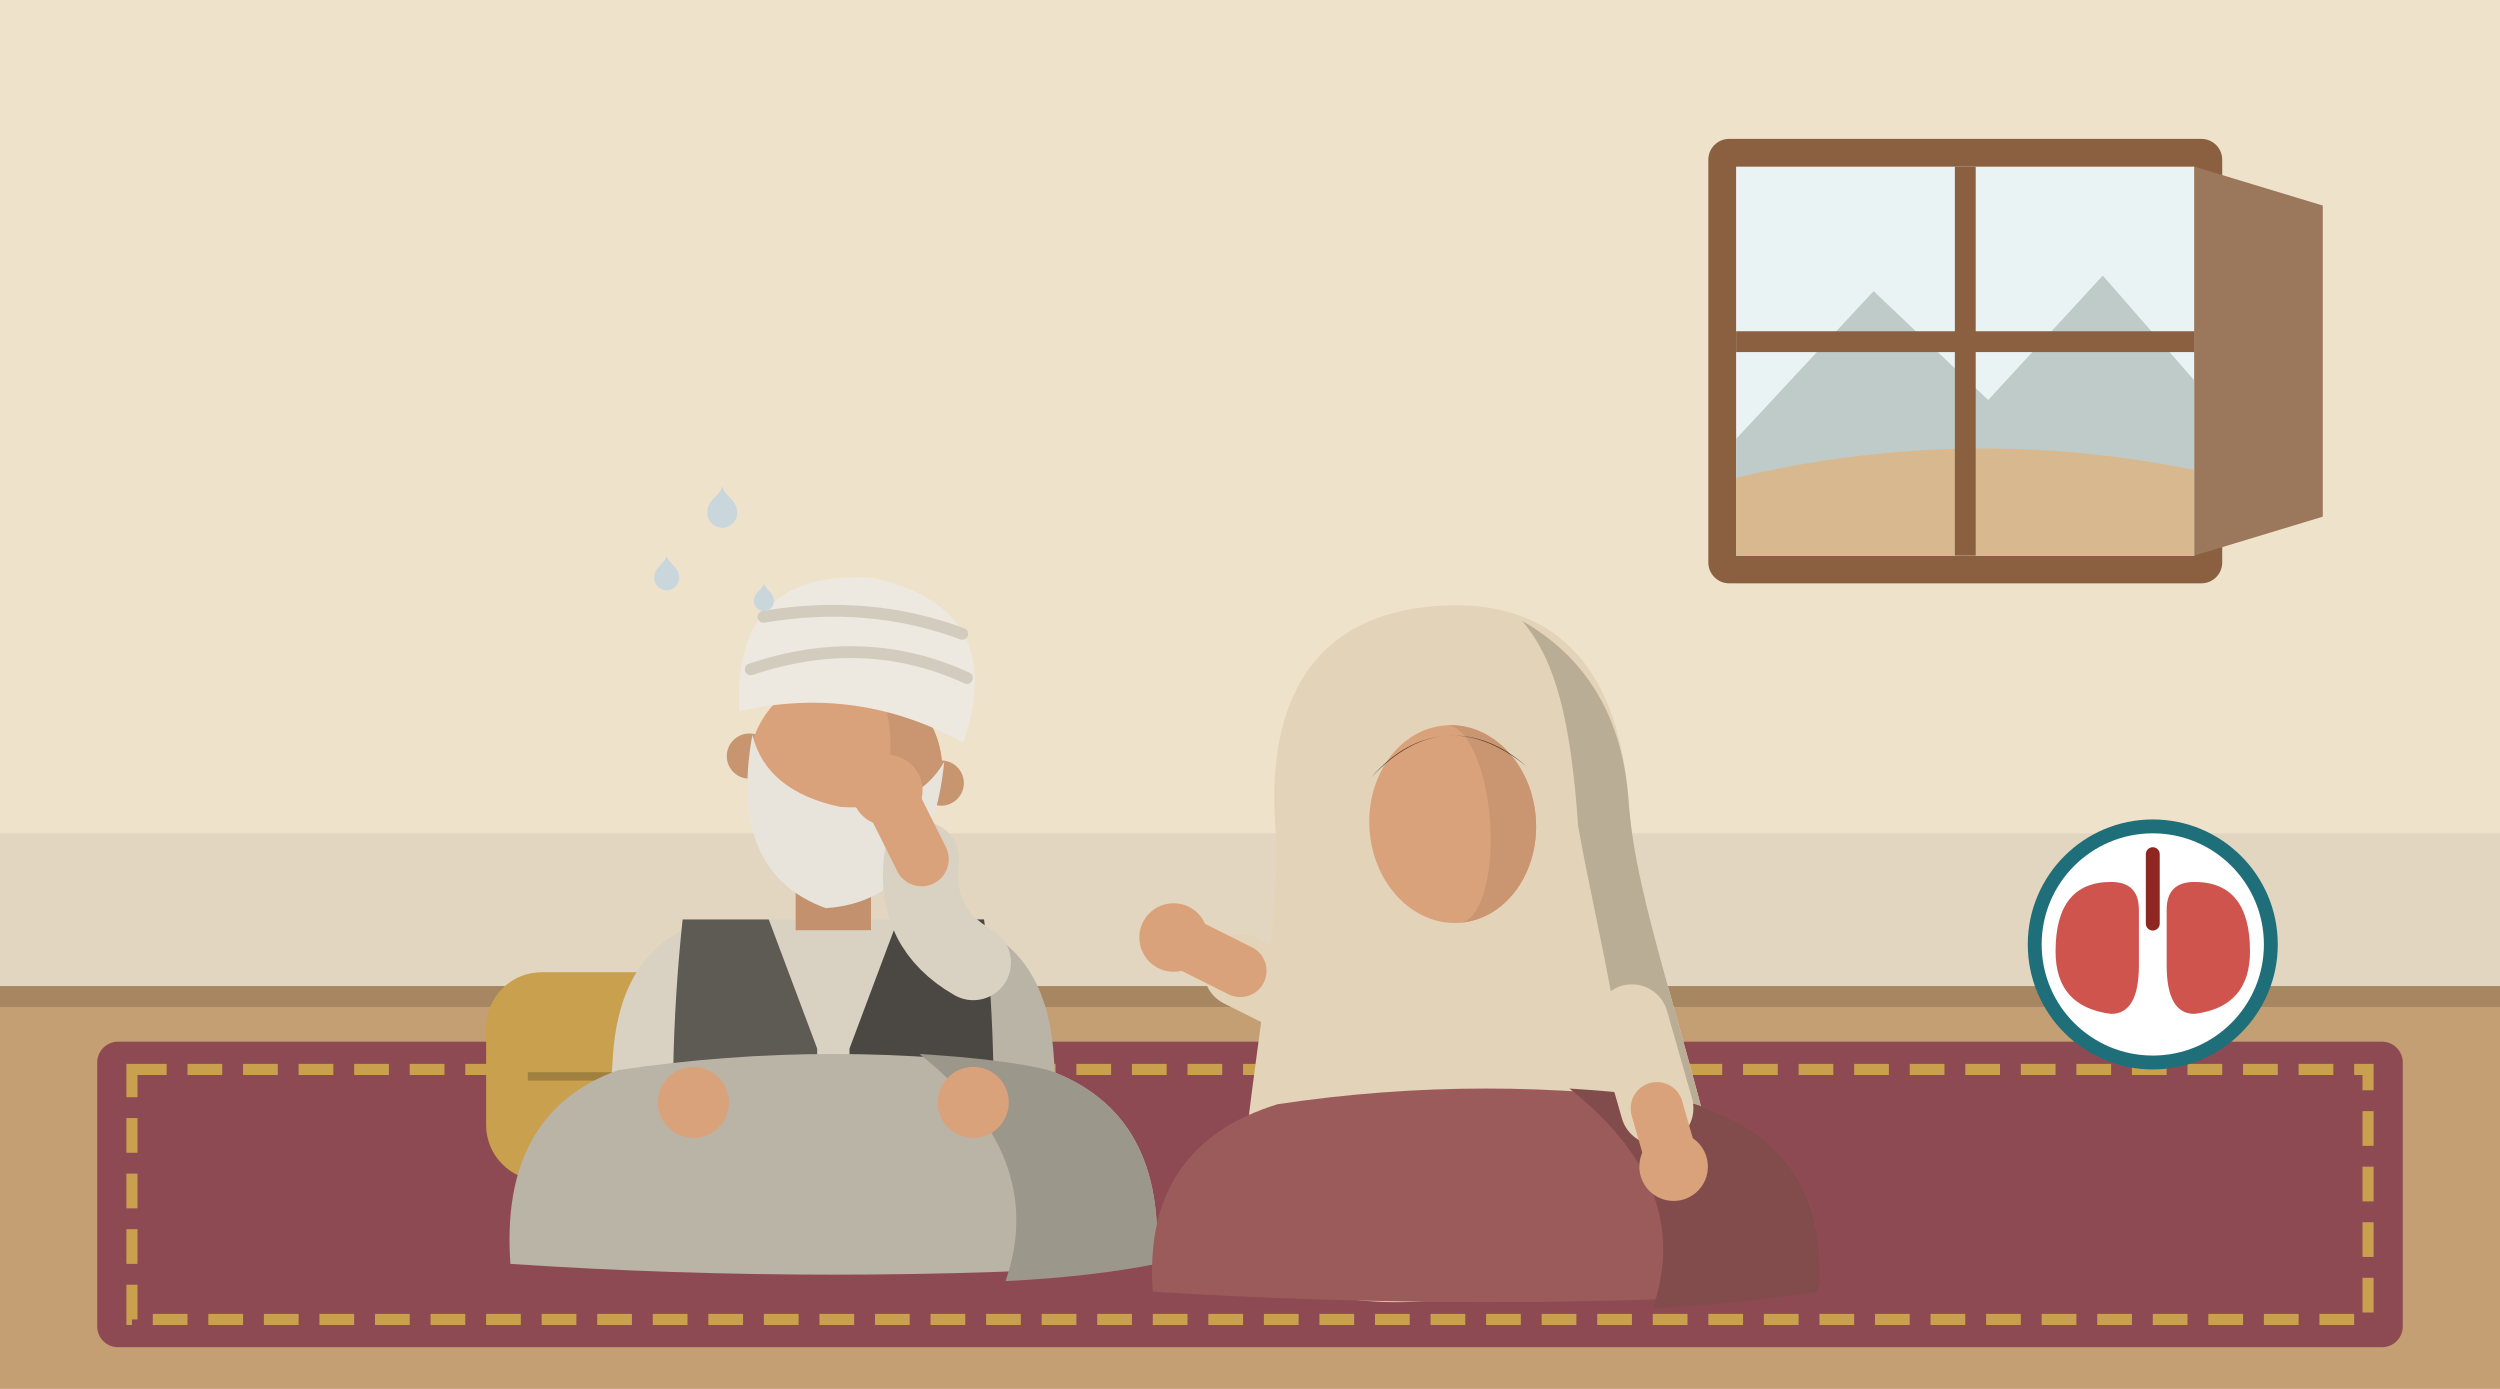
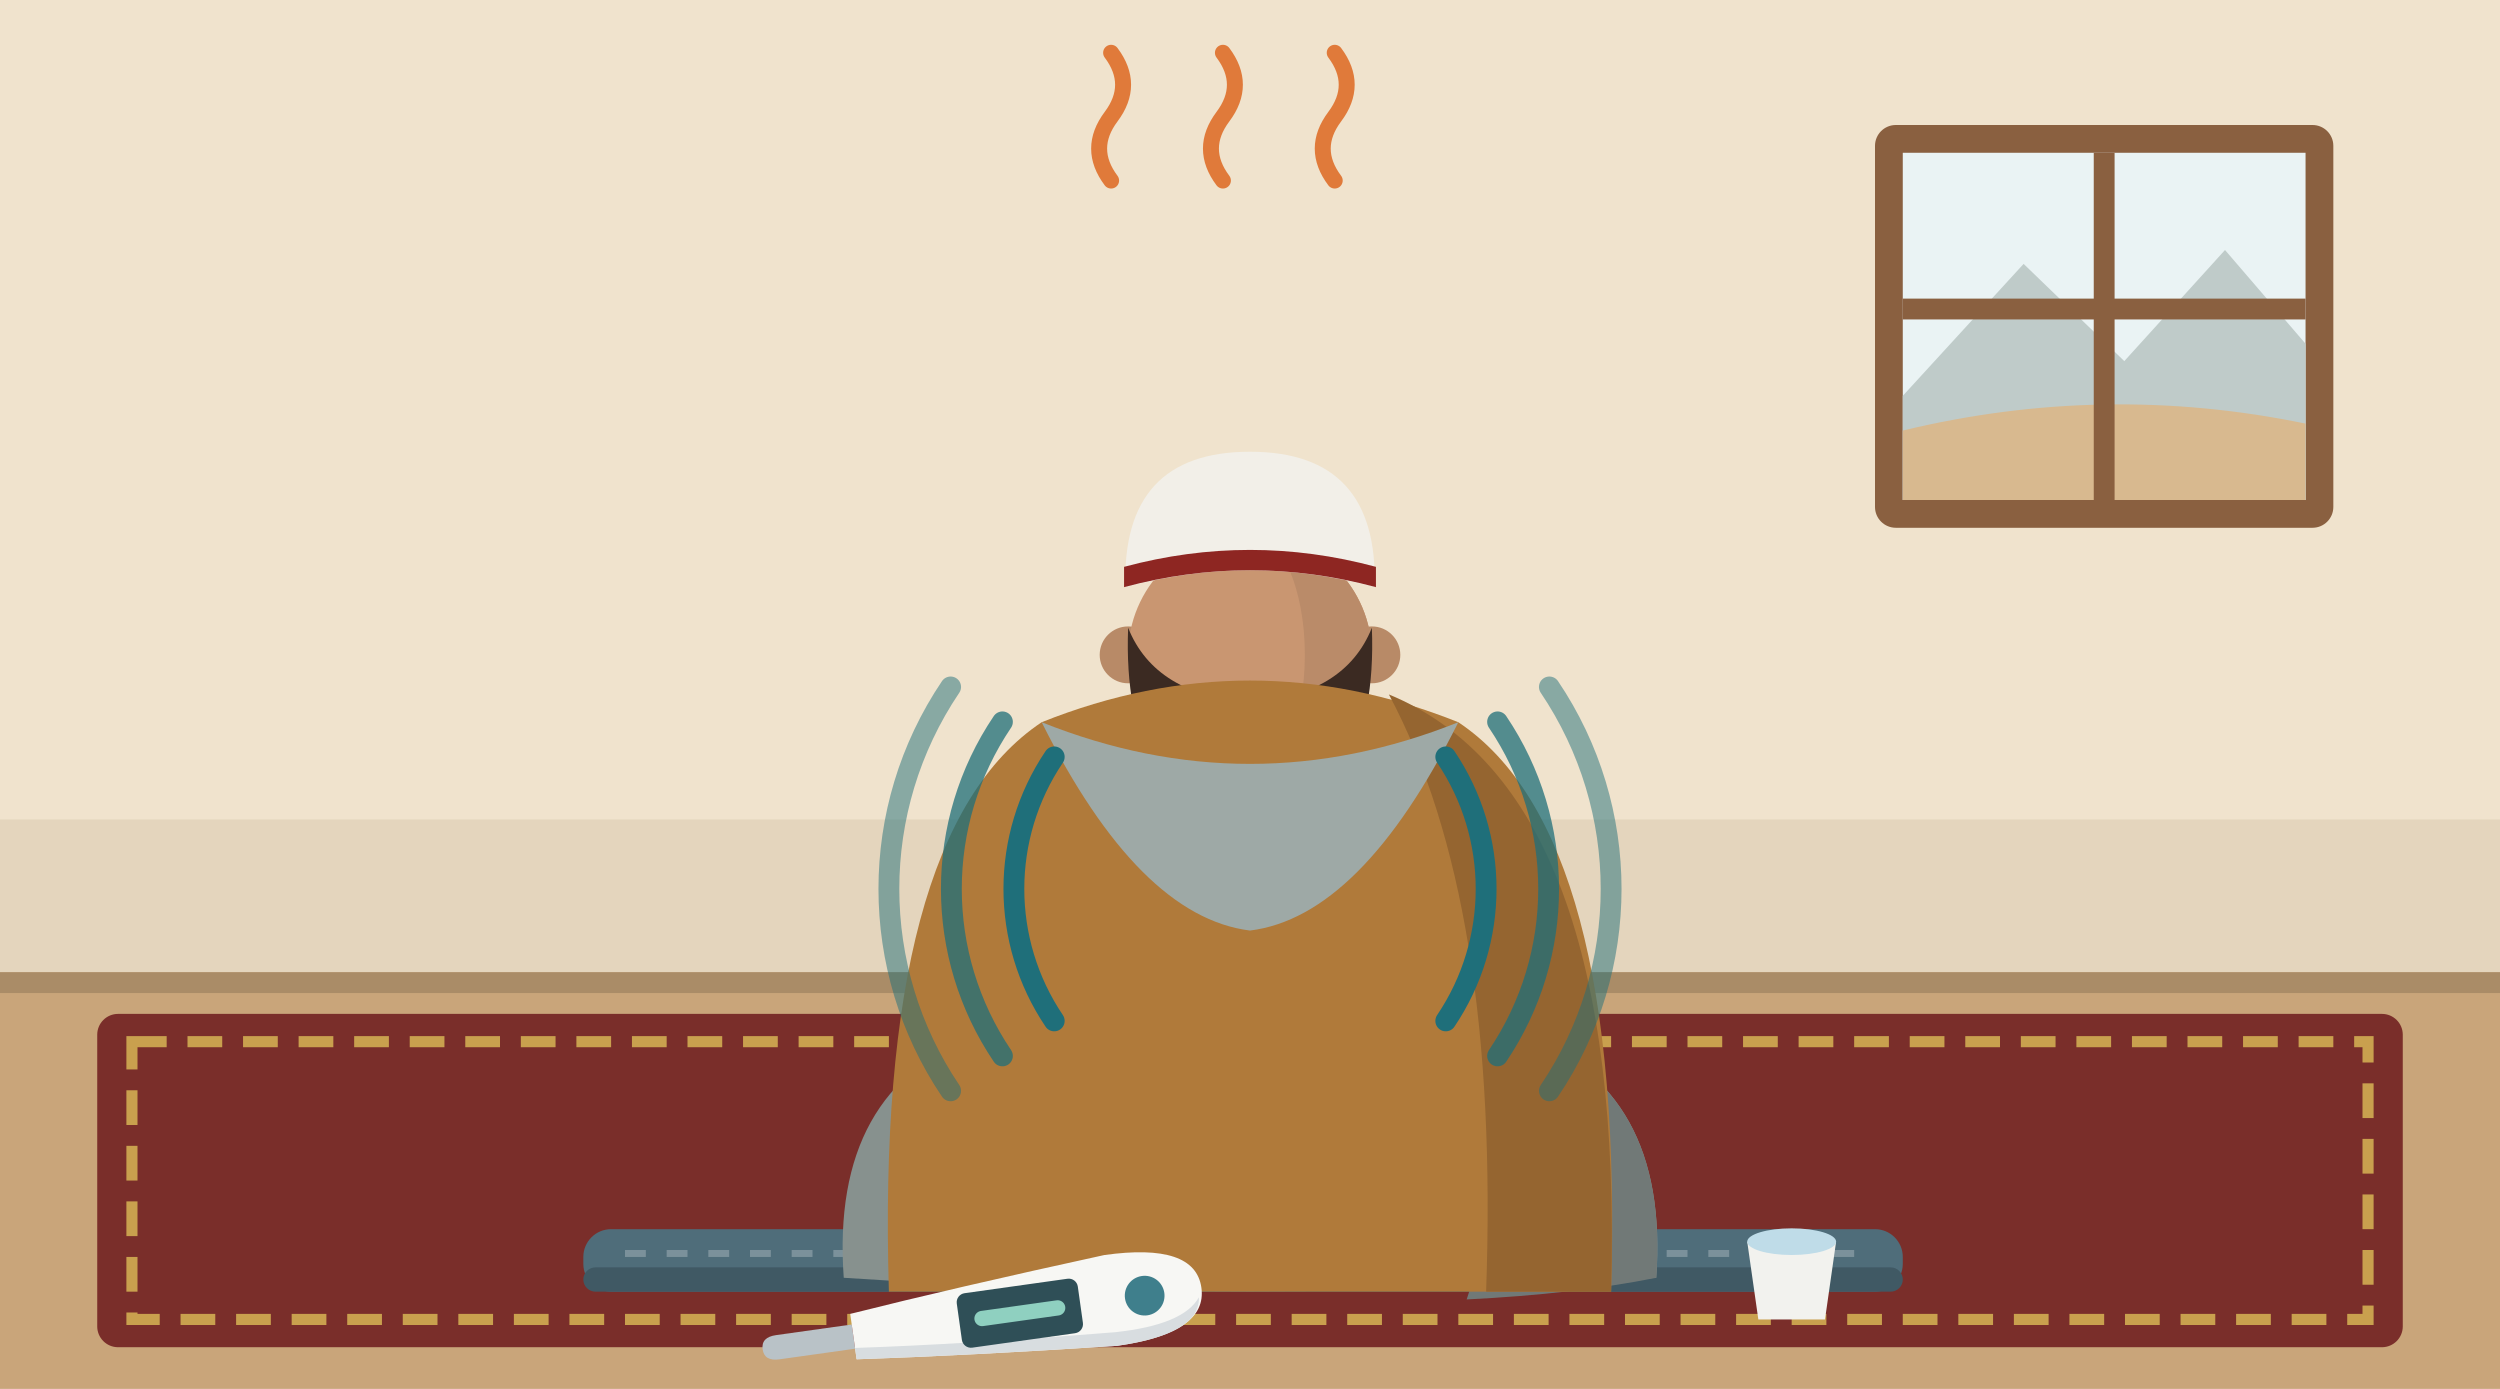
<svg xmlns="http://www.w3.org/2000/svg" viewBox="0 0 360 200">
-   <rect x="0" y="0" width="360" height="142" fill="#EFE2CB" />
-   <rect x="0" y="120" width="360" height="22" fill="#E3D6C0" />
-   <rect x="0" y="142" width="360" height="58" fill="#C49F74" />
-   <rect x="0" y="142" width="360" height="3" fill="#A68762" />
-   <rect x="246" y="20" width="74" height="64" rx="3" fill="#8A6040" />
-   <rect x="250" y="24" width="66" height="56" fill="#EAF3F4" />
-   <path d="M250 63.2L269.8 41.92L286.3 57.6L302.8 39.68L316 54.8V80H250Z" fill="#BFCBC9" />
-   <path d="M250 68.8Q283 60.96 316 67.68V80H250Z" fill="#D8B98F" />
-   <path d="M316 24l18.48 5.6v44.8l-18.48 5.6Z" fill="#9B775C" />
-   <path d="M283 24v56M250 49.2h66" fill="none" stroke="#8A6040" stroke-width="3" />
-   <rect x="14" y="150" width="332" height="44" rx="3" fill="#8E4A52" />
-   <path d="M19 154h322v36h-322Z" fill="none" stroke="#C9A04E" stroke-width="1.6" stroke-dasharray="5 3" />
-   <rect x="70" y="140" width="34" height="30" rx="8" fill="#C9A04E" />
-   <path d="M76 155h22" fill="none" stroke="#A0803E" stroke-width="1.2" />
-   <g transform="translate(120 182) scale(1.55)">
+   <rect width="360" height="140" fill="#F0E3CD" />
+   <rect y="118" width="360" height="22" fill="#E4D5BD" />
+   <rect y="140" width="360" height="60" fill="#C9A57A" />
+   <rect y="140" width="360" height="3" fill="#AA8C67" />
+   <rect x="270" y="18" width="66" height="58" rx="3" fill="#8A6040" />
+   <rect x="274" y="22" width="58" height="50" fill="#EAF3F4" />
+   <path d="M274 57L291.4 38L305.9 52L320.4 36L332 49.5V72H274Z" fill="#BFCBC9" />
+   <path d="M274 62Q303 55 332 61V72H274Z" fill="#D8B98F" />
+   <path d="M303 22v50M274 44.5h58" fill="none" stroke="#8A6040" stroke-width="3" />
+   <rect x="14" y="146" width="332" height="48" rx="3" fill="#7A2E2A" />
+   <path d="M19 150h322v40h-322Z" fill="none" stroke="#C9A04E" stroke-width="1.6" stroke-dasharray="5 3" />
+   <rect x="84" y="177" width="190" height="9" rx="4" fill="#4F6D7A" />
+   <rect x="84" y="182.5" width="190" height="3.5" rx="1.75" fill="#405964" />
+   <path d="M90 180.5h178" fill="none" stroke="#7B919B" stroke-width="1" stroke-dasharray="3 3" />
+   <g transform="translate(180 184) scale(1.95)">
    <g transform="translate(0 38)">
-       <path d="M-14 -70C-16 -55-17 -46-17.5 -40Q0 -37.5 17.5 -40C17 -46 16 -55 14 -70Z" fill="#D9D2C2" />
-       <path d="M8 -70C10 -55 11 -46 11.5 -38.6Q15 -39 17.5 -40C17 -46 16 -55 14 -70Z" fill="#BAB4A6" />
-       <path d="M-14 -69Q-20 -66-20.5 -57L-21.5 -40Q-19 -38-16.5 -39Q-15.5 -52-12 -62Z" fill="#D9D2C2" />
-       <path d="M14 -69Q20 -66 20.5 -57L21.5 -40Q19 -38 16.5 -39Q15.5 -52 12 -62Z" fill="#BAB4A6" />
-       <path d="M-14 -70Q-15.5 -56-14.5 -42H-1.5V-58L-6 -70Z" fill="#5E5A54" />
-       <path d="M14 -70Q15.5 -56 14.5 -42H1.5V-58L6 -70Z" fill="#4B4843" />
-       <circle cx="-3.2" cy="-54" r="0.8" fill="#4B4843" />
-       <circle cx="-3.2" cy="-48" r="0.8" fill="#4B4843" />
-       <rect x="-3.5" y="-76" width="7" height="7" fill="#C3916D" />
-       <g transform="rotate(8 0 -76)">
-         <circle cx="-9" cy="-84" r="2.1" fill="#C79570" />
-         <circle cx="9" cy="-84" r="2.1" fill="#C79570" />
-         <circle cx="0" cy="-84" r="9" fill="#D9A27A" />
-         <path d="M0 -93A9 9 0 0 1 0 -75A4.05 9 0 0 0 0 -93Z" fill="#C99671" />
-         <path d="M-9 -86Q-9.5 -73 0 -71Q9.5 -73 9 -86Q7 -81 0 -80.5Q-7 -81-9 -86Z" fill="#E8E4DC" />
-         <path d="M-10.5 -88Q-13 -101 0 -102Q13 -101 10.5 -88Q0 -92-10.5 -88Z" fill="#EDE9E0" />
-         <path d="M-10 -92Q0 -97 10 -94M-9.5 -97Q0 -100 9 -98" fill="none" stroke="#D2CCBF" stroke-width="1.1" stroke-linecap="round" stroke-linejoin="round" />
-       </g>
+       <path d="M-14 -70C-16 -55-17 -46-17.5 -40Q0 -37.5 17.5 -40C17 -46 16 -55 14 -70Z" fill="#9EA9A6" />
+       <path d="M8 -70C10 -55 11 -46 11.5 -38.6Q15 -39 17.5 -40C17 -46 16 -55 14 -70Z" fill="#87918E" />
+       <path d="M-14 -69Q-20 -66-20.5 -57L-21.5 -40Q-19 -38-16.5 -39Q-15.5 -52-12 -62Z" fill="#9EA9A6" />
+       <path d="M14 -69Q20 -66 20.5 -57L21.5 -40Q19 -38 16.5 -39Q15.5 -52 12 -62Z" fill="#87918E" />
+       <path d="M-14 -70Q-15.5 -56-14.5 -42H-1.5V-58L-6 -70Z" fill="#5B4636" />
+       <path d="M14 -70Q15.5 -56 14.5 -42H1.5V-58L6 -70Z" fill="#48382B" />
+       <circle cx="-3.2" cy="-54" r="0.8" fill="#48382B" />
+       <circle cx="-3.2" cy="-48" r="0.8" fill="#48382B" />
+       <rect x="-3.5" y="-76" width="7" height="7" fill="#B48765" />
+       <circle cx="-9" cy="-84" r="2.1" fill="#B88A67" />
+       <circle cx="9" cy="-84" r="2.1" fill="#B88A67" />
+       <circle cx="0" cy="-84" r="9" fill="#C99671" />
+       <path d="M0 -93A9 9 0 0 1 0 -75A4.05 9 0 0 0 0 -93Z" fill="#BA8B69" />
+       <path d="M-9 -86Q-9.5 -73 0 -71Q9.5 -73 9 -86Q7 -81 0 -80.5Q-7 -81-9 -86Z" fill="#3B2A22" />
+       <path d="M-9.2 -89Q-9.5 -99 0 -99Q9.5 -99 9.2 -89Q0 -91.5-9.2 -89Z" fill="#F2EFE8" />
+       <path d="M-9.3 -90.5Q0 -93 9.3 -90.5V-89Q0 -91.5-9.3 -89Z" fill="#8E2622" />
    </g>
-     <path d="M-30 0Q-31 -14-20 -18Q0 -21 20 -18Q31 -14 30 0Q0 2-30 0Z" fill="#BAB4A6" />
-     <path d="M8 -19.5Q16 -19 20 -18Q31 -14 30 0Q24 1.2 16 1.6Q20 -10 8 -19.5Z" fill="#9C978B" />
-     <circle cx="-13" cy="-15" r="3.3" fill="#D9A27A" />
-     <circle cx="13" cy="-15" r="3.3" fill="#D9A27A" />
-     <path d="M13 -28Q7.4 -31.2 8.2 -37.6" fill="none" stroke="#D9D2C2" stroke-width="7" stroke-linecap="round" />
-     <path d="M8.2 -37.6L5 -44" fill="none" stroke="#D9A27A" stroke-width="5.04" stroke-linecap="round" />
-     <circle cx="5" cy="-44" r="3.29" fill="#D9A27A" />
+     <path d="M-30 0Q-31 -14-20 -18Q0 -21 20 -18Q31 -14 30 0Q0 2-30 0Z" fill="#87918E" />
+     <path d="M8 -19.5Q16 -19 20 -18Q31 -14 30 0Q24 1.2 16 1.6Q20 -10 8 -19.5Z" fill="#717977" />
+     <circle cx="-13" cy="-15" r="3.3" fill="#C99671" />
+     <circle cx="13" cy="-15" r="3.3" fill="#C99671" />
  </g>
-   <path d="M104 70C104.32 71.5 106.16 71.9 106.16 73.84A2.16 2.16 0 1 1 101.84 73.84C101.84 71.9 103.68 71.5 104 70Z" fill="#C9D6DB" />
-   <path d="M96 80C96.27 81.25 97.8 81.58 97.8 83.2A1.8 1.8 0 1 1 94.2 83.2C94.2 81.58 95.73 81.25 96 80Z" fill="#C9D6DB" />
-   <path d="M110 84C110.22 85 111.44 85.26 111.44 86.56A1.44 1.44 0 1 1 108.56 86.56C108.56 85.26 109.78 85 110 84Z" fill="#C9D6DB" />
-   <g transform="translate(214 186) scale(1.5)">
-     <g transform="translate(0 40)">
-       <g transform="rotate(-4 0 -39)">
-         <path d="M-13 -70C-15 -58-16 -50-17 -42H17C16 -50 15 -58 13 -70Z" fill="#9C5B5B" />
-         <path d="M0 -106C-12 -106-17 -98-17 -86C-17 -76-21 -64-24 -44Q-12 -38 0 -40Q12 -38 24 -44C21 -64 17 -76 17 -86C17 -98 12 -106 0 -106Z" fill="#E3D3B8" />
-         <path d="M8 -104C14 -100 17 -94 17 -86C17 -76 21 -64 24 -44Q19 -42 15 -41C16 -60 13 -74 12 -84C12 -94 11 -100 8 -104Z" fill="#BAAD96" />
-         <ellipse cx="0" cy="-85" rx="8" ry="9.5" fill="#D9A27A" />
-         <path d="M0 -94.5A8 9.5 0 0 1 0 -75.5A3.6 9.5 0 0 0 0 -94.5Z" fill="#C99671" />
-         <path d="M-7.5 -90Q0 -97 7.5 -90Q4 -93.5 0 -93.5Q-4 -93.5-7.5 -90Z" fill="#3B2A22" />
-       </g>
-     </g>
-     <path d="M-32 0Q-33 -14-20 -18Q0 -21 20 -18Q33 -14 32 0Q0 2-32 0Z" fill="#9C5B5B" />
-     <path d="M8 -19.5Q16 -19 20 -18Q33 -14 32 0Q24 1.2 16 1.6Q20 -10 8 -19.5Z" fill="#834C4C" />
-     <path d="M-14 -26Q-18.8 -28.4 -23.6 -30.8" fill="none" stroke="#E3D3B8" stroke-width="7" stroke-linecap="round" />
-     <path d="M-23.6 -30.8L-30 -34" fill="none" stroke="#D9A27A" stroke-width="5.04" stroke-linecap="round" />
-     <circle cx="-30" cy="-34" r="3.29" fill="#D9A27A" />
-     <path d="M14 -26Q15.2 -21.8 16.4 -17.6" fill="none" stroke="#E3D3B8" stroke-width="7" stroke-linecap="round" />
-     <path d="M16.4 -17.6L18 -12" fill="none" stroke="#D9A27A" stroke-width="5.04" stroke-linecap="round" />
-     <circle cx="18" cy="-12" r="3.29" fill="#D9A27A" />
+   <path d="M128 186Q126 120 150 104Q180 92 210 104Q234 120 232 186Z" fill="#B07A3A" />
+   <path d="M200 100Q234 114 232 186H214Q216 130 200 100Z" fill="#956530" />
+   <path d="M150 104Q180 116 210 104Q196 132 180 134Q164 132 150 104Z" fill="#9EA9A6" />
+   <path d="M151.81 108.99A34 34 0 0 0 151.81 147.01" fill="none" stroke="#1F6F7A" stroke-width="3" stroke-linecap="round" stroke-linejoin="round" opacity="1" />
+   <path d="M208.19 108.99A34 34 0 0 1 208.19 147.01" fill="none" stroke="#1F6F7A" stroke-width="3" stroke-linecap="round" stroke-linejoin="round" opacity="1" />
+   <path d="M144.35 103.95A43 43 0 0 0 144.35 152.05" fill="none" stroke="#1F6F7A" stroke-width="3" stroke-linecap="round" stroke-linejoin="round" opacity="0.75" />
+   <path d="M215.65 103.95A43 43 0 0 1 215.65 152.05" fill="none" stroke="#1F6F7A" stroke-width="3" stroke-linecap="round" stroke-linejoin="round" opacity="0.75" />
+   <path d="M136.89 98.92A52 52 0 0 0 136.89 157.08" fill="none" stroke="#1F6F7A" stroke-width="3" stroke-linecap="round" stroke-linejoin="round" opacity="0.5" />
+   <path d="M223.11 98.92A52 52 0 0 1 223.11 157.08" fill="none" stroke="#1F6F7A" stroke-width="3" stroke-linecap="round" stroke-linejoin="round" opacity="0.5" />
+   <g transform="translate(160 26) scale(1.15)">
+     <path d="M0 0q-3 -4 0 -8t0 -8" fill="none" stroke="#E07A3A" stroke-width="2" stroke-linecap="round" />
+     <path d="M14 0q-3 -4 0 -8t0 -8" fill="none" stroke="#E07A3A" stroke-width="2" stroke-linecap="round" />
+     <path d="M28 0q-3 -4 0 -8t0 -8" fill="none" stroke="#E07A3A" stroke-width="2" stroke-linecap="round" />
  </g>
-   <circle cx="310" cy="136" r="18" fill="#1F6F7A" />
-   <circle cx="310" cy="136" r="16" fill="#FFFFFF" />
-   <g transform="translate(310 137)">
-     <path d="M-6 -10Q-14 -10-14 0Q-14 8-6 9Q-2 9-2 2V-6Q-2 -10-6 -10Z" fill="#D0544E" />
-     <path d="M6 -10Q14 -10 14 0Q14 8 6 9Q2 9 2 2V-6Q2 -10 6 -10Z" fill="#D0544E" />
-     <path d="M0 -14V-4" fill="none" stroke="#8E2622" stroke-width="2" stroke-linecap="round" stroke-linejoin="round" />
+   <g transform="translate(258 190) scale(1.6)">
+     <path d="M-4 -7H4L3 0H-3Z" fill="#F2F2EE" />
+     <ellipse cx="0" cy="-7" rx="4" ry="1.2" fill="#BFDCE8" />
+   </g>
+   <g transform="translate(112 194) rotate(-8) scale(1.1)">
+     <path d="M0 -1.6H10V1.6H0Q-2 1.6-2 0Q-2 -1.6 0 -1.6Z" fill="#B9C2C7" />
+     <path d="M10 -3Q24 -4.5 44 -6Q56 -6 56 0Q56 6 44 6Q24 4.5 10 3Z" fill="#F7F7F4" />
+     <path d="M10 1.5Q24 3 44 4.2Q53 4.5 55.5 1.2Q55 6 44 6Q24 4.5 10 3Z" fill="#D8DDE0" />
+     <rect x="24" y="-3.6" width="16" height="7.2" rx="1.2" fill="#2F4F57" />
+     <path d="M27 0h10" stroke="#8FD0C0" stroke-width="2" stroke-linecap="round" />
+     <circle cx="48.5" cy="0" r="2.6" fill="#3F7F8C" />
  </g>
</svg>
